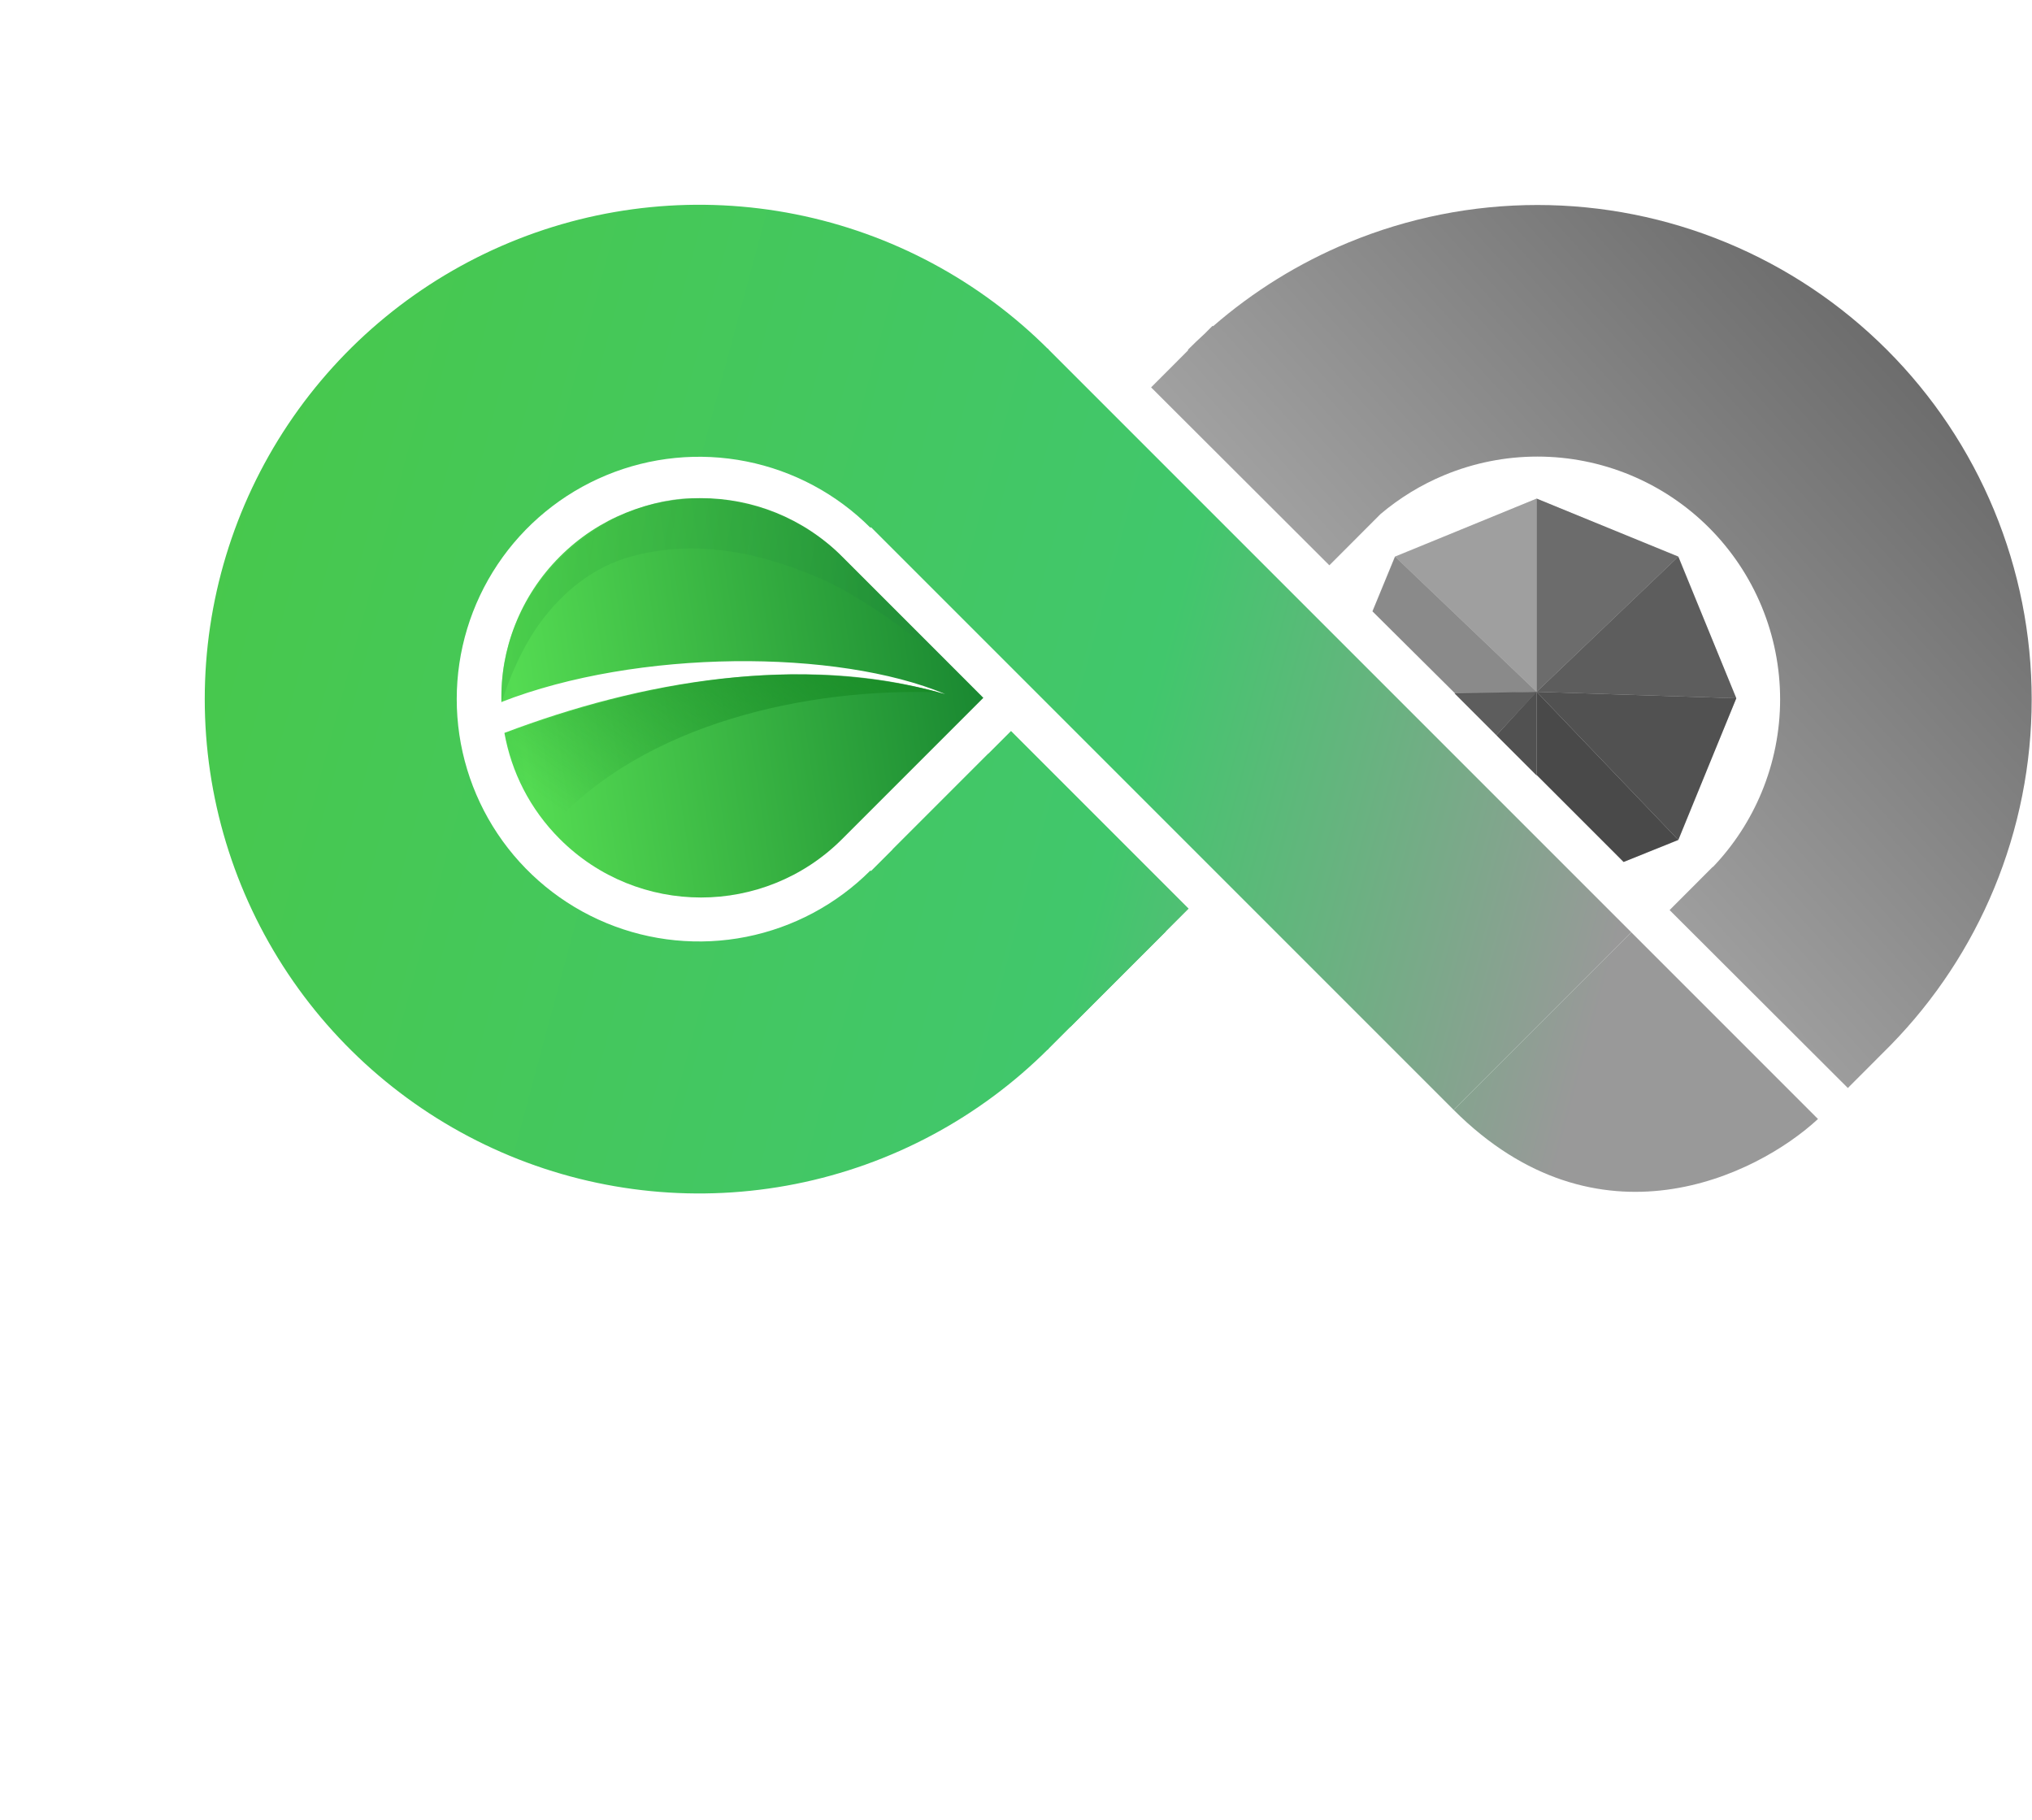
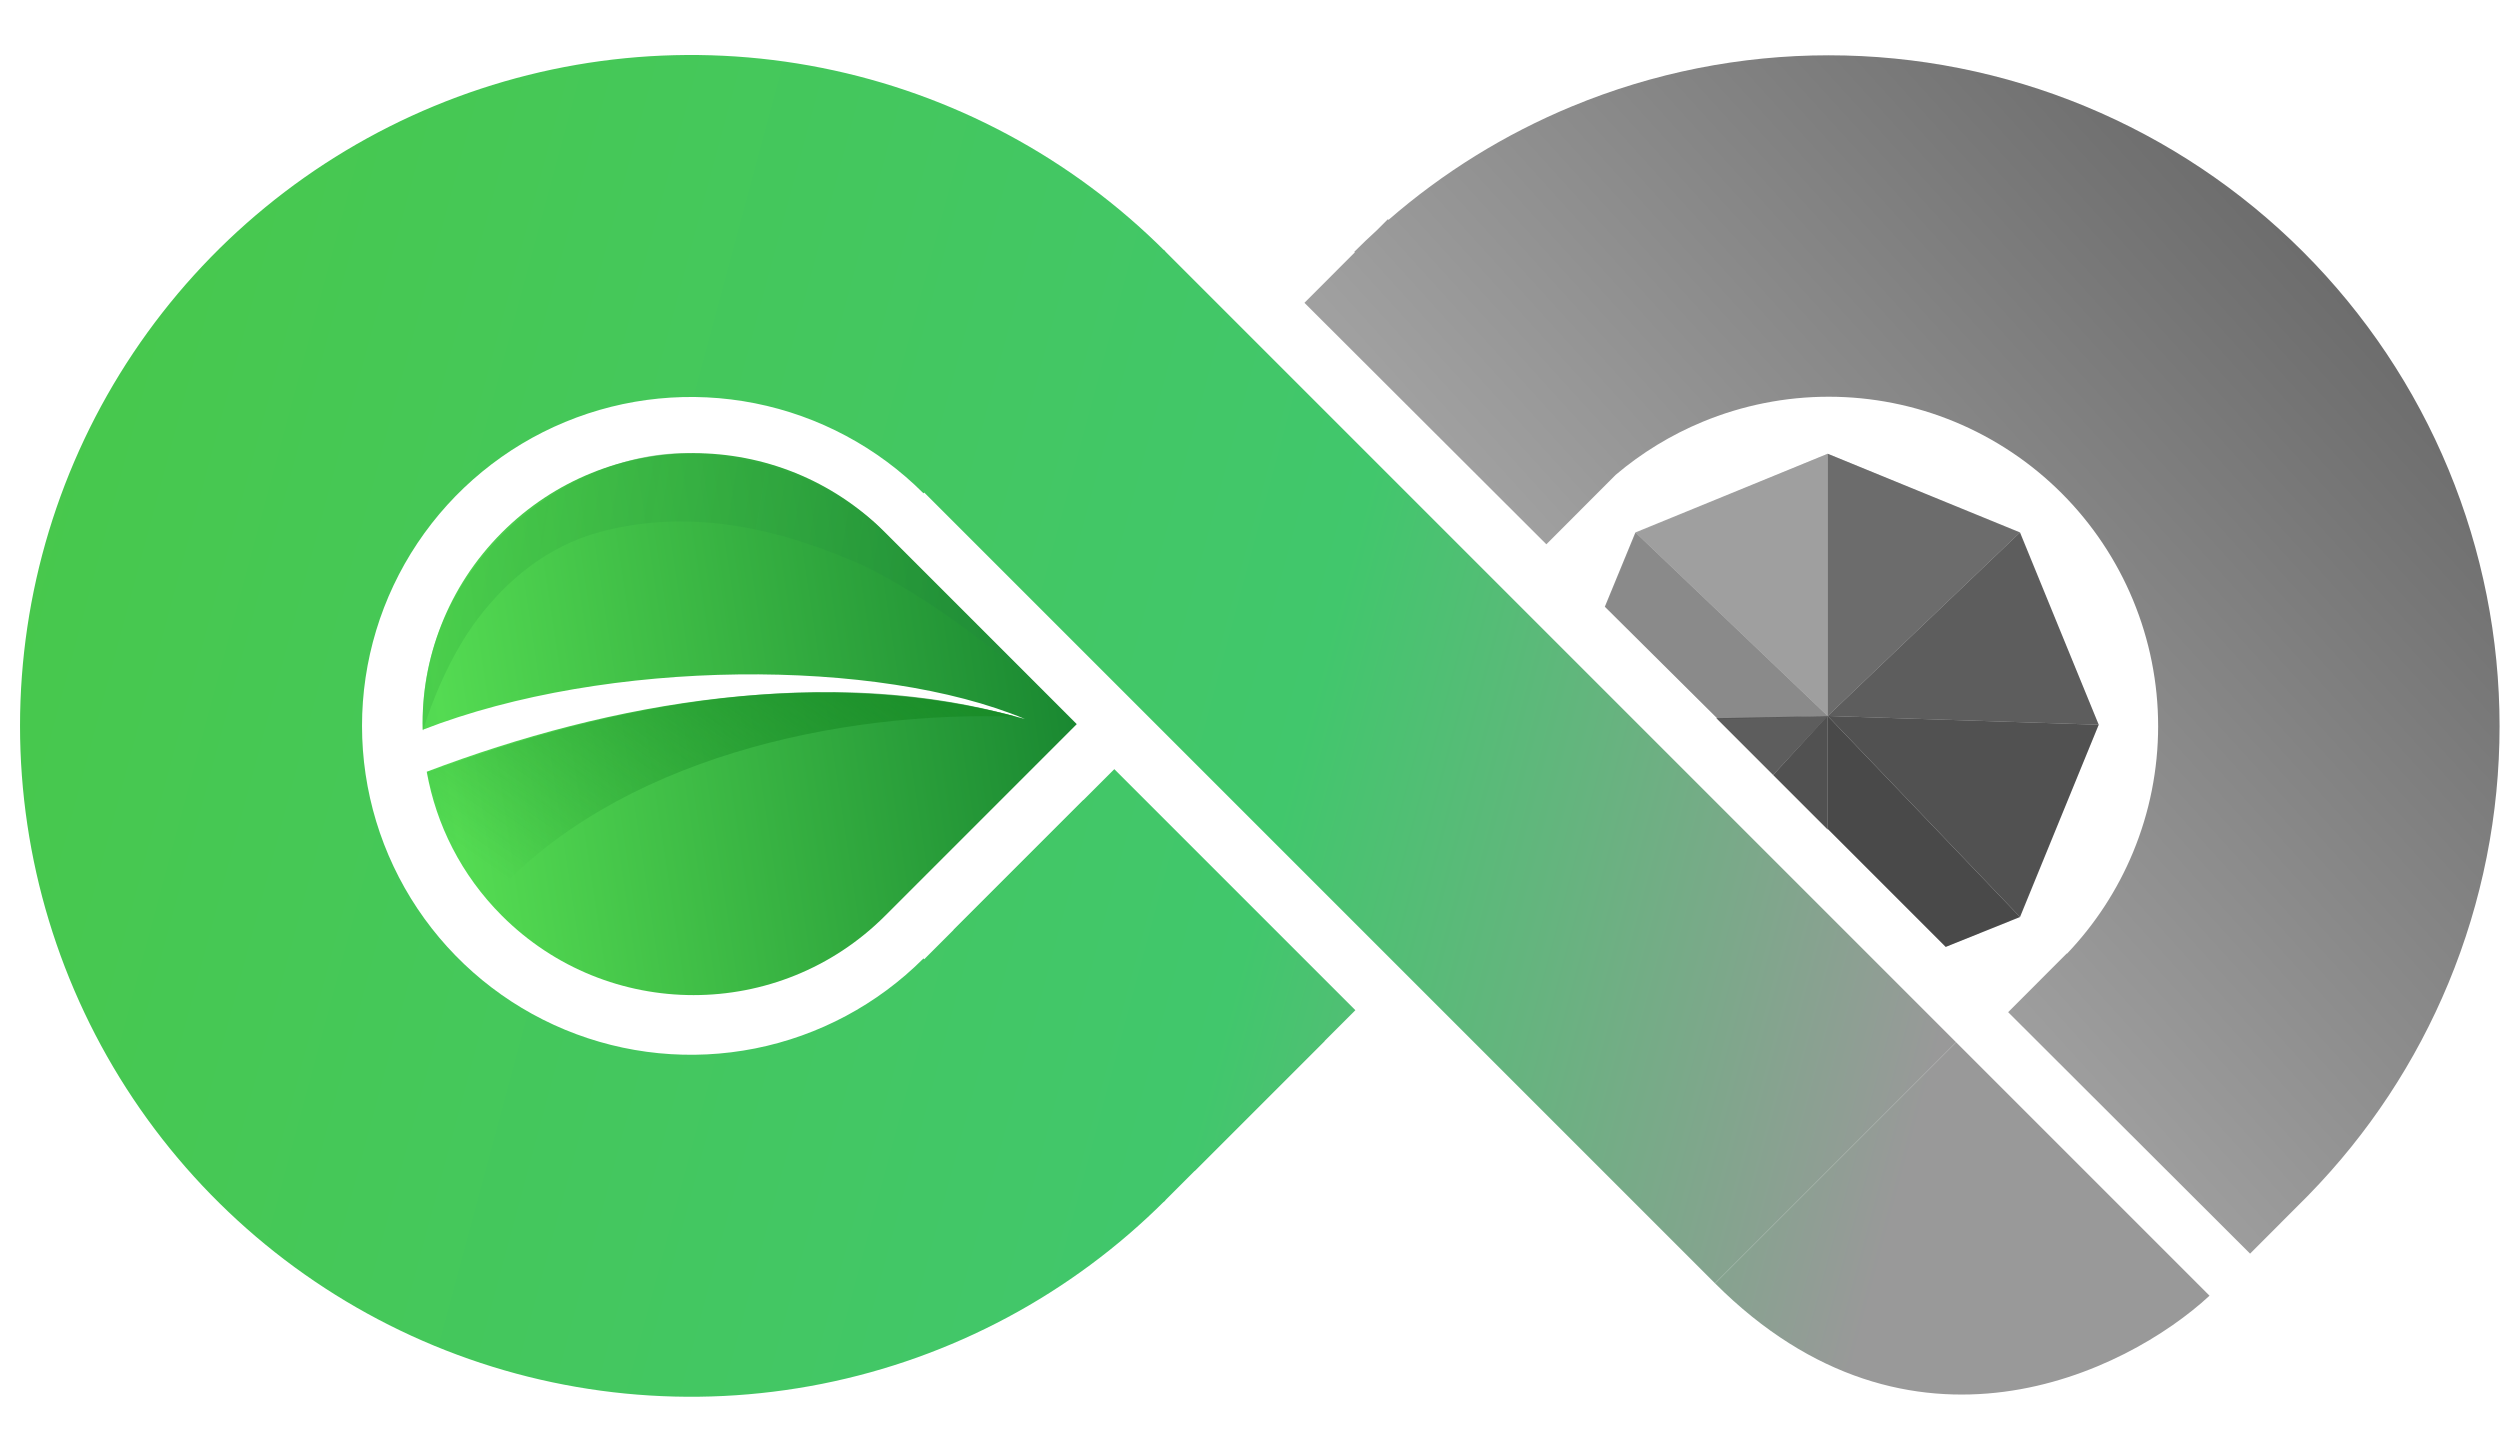
- <svg xmlns="http://www.w3.org/2000/svg" width="631" height="565" viewBox="0 0 631 565" fill="none">
-   <path d="M325.623 325.623C304.155 347.09 276.804 361.71 247.028 367.632C217.252 373.555 186.388 370.515 158.34 358.897C130.291 347.279 106.318 327.605 89.451 302.362C72.585 277.119 63.582 247.441 63.582 217.082C63.582 186.722 72.585 157.045 89.451 131.802C106.318 106.559 130.292 86.884 158.34 75.266C186.388 63.648 217.252 60.608 247.028 66.531C276.804 72.454 304.155 87.074 325.623 108.541L270.293 163.871C259.769 153.346 246.36 146.179 231.763 143.276C217.165 140.372 202.035 141.862 188.284 147.558C174.534 153.254 162.781 162.899 154.512 175.274C146.243 187.649 141.83 202.198 141.83 217.082C141.83 231.965 146.243 246.515 154.512 258.89C162.781 271.265 174.534 280.91 188.284 286.606C202.035 292.301 217.165 293.792 231.763 290.888C246.36 287.984 259.769 280.817 270.293 270.293L325.623 325.623Z" fill="url(#paint0_linear_349_101)" />
-   <path d="M270.115 163.342L451.402 344.629L506.557 289.475L325.269 108.187L270.115 163.342Z" fill="url(#paint1_linear_349_101)" />
-   <path d="M451.402 344.629L506.557 289.475L564.539 347.458C545.447 365.135 496.091 389.318 451.402 344.629Z" fill="url(#paint2_linear_349_101)" />
-   <path d="M325.269 325.976L362.039 289.207L306.884 234.052L270.115 270.822L325.269 325.976Z" fill="url(#paint3_linear_349_101)" />
-   <path d="M332.34 318.905L369.11 282.136L313.956 226.981L277.186 263.751L332.34 318.905Z" fill="url(#paint4_linear_349_101)" />
-   <path fill-rule="evenodd" clip-rule="evenodd" d="M586.799 324.83C586.515 325.118 586.23 325.406 585.943 325.693L585.94 325.69L573.817 337.836L518.464 282.587L531.87 269.156L531.921 269.207C538.349 262.475 543.478 254.607 547.044 245.998C550.832 236.853 552.782 227.051 552.782 217.152C552.782 207.253 550.832 197.451 547.044 188.305C543.256 179.16 537.703 170.85 530.704 163.85C523.704 156.85 515.394 151.298 506.249 147.51C497.103 143.722 487.301 141.772 477.402 141.772C467.503 141.772 457.701 143.722 448.556 147.51C441.33 150.503 434.626 154.597 428.678 159.636L412.809 175.535L357.456 120.285L368.985 108.735L368.861 108.611C370.559 106.913 372.294 105.258 374.065 103.645L376.549 101.156L376.697 101.304C389.175 90.457 403.342 81.681 418.66 75.336C437.284 67.622 457.244 63.652 477.402 63.652C497.56 63.652 517.521 67.622 536.144 75.336C554.768 83.05 571.689 94.357 585.943 108.611C600.197 122.865 611.504 139.786 619.218 158.41C626.932 177.033 630.902 196.994 630.902 217.152C630.902 237.31 626.932 257.27 619.218 275.894C611.735 293.958 600.872 310.421 587.219 324.402L587.222 324.406L586.799 324.83Z" fill="url(#paint5_linear_349_101)" />
-   <path fill-rule="evenodd" clip-rule="evenodd" d="M504.277 267.595L521.022 260.659L539.182 216.818L521.022 172.977L477.182 154.818L433.341 172.977L426.338 189.885L504.277 267.595Z" fill="#D9D9D9" />
-   <path opacity="0.9" d="M477.182 214.818L433.182 172.818L477.182 154.818V214.818Z" fill="#999999" />
-   <path opacity="0.9" d="M477.182 214.818L521.182 172.818L477.182 154.818V214.818Z" fill="#606060" />
-   <path opacity="0.9" d="M477.182 214.818L539.182 216.818L521.182 172.818L477.182 214.818Z" fill="#505050" />
-   <path opacity="0.9" fill-rule="evenodd" clip-rule="evenodd" d="M477.182 214.818L433.182 172.818L426.182 189.818L452.182 215.625L477.182 214.818Z" fill="#828282" />
-   <path opacity="0.9" fill-rule="evenodd" clip-rule="evenodd" d="M477.182 214.818L521.181 260.818L504.173 267.658L477.182 240.659L477.182 214.818Z" fill="#3A3A3A" />
-   <path opacity="0.9" d="M477.182 214.704L464.681 228.318L477.182 240.818L477.182 214.704Z" fill="#434343" />
-   <path opacity="0.9" d="M477.182 214.818L521.182 260.818L539.182 216.818L477.182 214.818Z" fill="#434343" />
-   <path opacity="0.9" d="M477.182 214.818L464.682 228.318L451.682 215.318L477.182 214.818Z" fill="#505050" />
-   <path fill-rule="evenodd" clip-rule="evenodd" d="M173.841 260.522C164.515 251.196 158.781 239.638 156.639 227.568C199 211.5 248 202.819 293.5 215.5C260 201.5 198 201.5 155.695 217.98C155.355 201.683 161.404 185.277 173.841 172.84C198.053 148.628 237.309 148.628 261.522 172.84L305.362 216.681L261.522 260.522C237.309 284.734 198.053 284.734 173.841 260.522Z" fill="url(#paint6_linear_349_101)" />
-   <path d="M291.5 215C236 199.5 178.204 219.913 156.6 227.779C162.1 247.391 166.6 252.391 171.1 256.891C199.77 224.357 251.5 213.5 291.5 215Z" fill="url(#paint7_linear_349_101)" />
-   <path d="M196.279 172.71C221.479 165.91 244.5 175.333 254.5 179.5C261.5 182.416 282.779 194.21 304.779 216.21L261.278 172.71C255.945 166.877 240.081 155.51 217.281 154.71C188.781 153.71 154.281 180.71 155.778 218.21C157.613 211.873 162.017 200.895 168.278 192.614C174.844 183.93 184.04 176.013 196.279 172.71Z" fill="url(#paint8_linear_349_101)" />
+ <svg xmlns="http://www.w3.org/2000/svg" width="572" height="329" viewBox="0 0 572 329" fill="none">
+   <path d="M266.623 274.623C245.155 296.09 217.804 310.71 188.028 316.632C158.252 322.555 127.388 319.515 99.34 307.897C71.291 296.279 47.318 276.605 30.451 251.362C13.585 226.119 4.582 196.441 4.582 166.082C4.582 135.722 13.585 106.045 30.451 80.802C47.318 55.559 71.291 35.884 99.34 24.266C127.388 12.648 158.252 9.608 188.028 15.531C217.804 21.454 245.155 36.074 266.623 57.541L211.293 112.871C200.769 102.346 187.36 95.179 172.763 92.276C158.165 89.372 143.035 90.862 129.284 96.558C115.534 102.254 103.781 111.899 95.512 124.274C87.243 136.649 82.83 151.198 82.83 166.082C82.83 180.965 87.243 195.515 95.512 207.89C103.781 220.265 115.534 229.91 129.284 235.606C143.035 241.301 158.165 242.792 172.763 239.888C187.36 236.984 200.769 229.817 211.293 219.293L266.623 274.623Z" fill="url(#paint0_linear_349_101)" />
+   <path d="M211.115 112.342L392.402 293.629L447.557 238.475L266.269 57.187L211.115 112.342Z" fill="url(#paint1_linear_349_101)" />
+   <path d="M392.402 293.629L447.557 238.475L505.539 296.458C486.447 314.135 437.091 338.318 392.402 293.629Z" fill="url(#paint2_linear_349_101)" />
+   <path d="M266.269 274.976L303.039 238.207L247.884 183.052L211.115 219.822L266.269 274.976Z" fill="url(#paint3_linear_349_101)" />
+   <path d="M273.34 267.905L310.11 231.136L254.956 175.981L218.186 212.751L273.34 267.905Z" fill="url(#paint4_linear_349_101)" />
+   <path fill-rule="evenodd" clip-rule="evenodd" d="M527.799 273.83C527.515 274.118 527.23 274.406 526.943 274.693L526.94 274.69L514.817 286.836L459.464 231.587L472.87 218.156L472.921 218.207C479.349 211.475 484.478 203.607 488.044 194.998C491.832 185.853 493.782 176.051 493.782 166.152C493.782 156.253 491.832 146.451 488.044 137.305C484.256 128.16 478.703 119.85 471.704 112.85C464.704 105.85 456.394 100.298 447.249 96.51C438.103 92.722 428.301 90.772 418.402 90.772C408.503 90.772 398.701 92.722 389.556 96.51C382.33 99.503 375.626 103.597 369.678 108.636L353.809 124.535L298.456 69.285L309.985 57.735L309.861 57.611C311.559 55.913 313.294 54.258 315.065 52.645L317.549 50.156L317.697 50.304C330.175 39.457 344.342 30.681 359.66 24.336C378.284 16.622 398.244 12.652 418.402 12.652C438.56 12.652 458.521 16.622 477.144 24.336C495.768 32.05 512.689 43.357 526.943 57.611C541.197 71.865 552.504 88.786 560.218 107.41C567.932 126.033 571.902 145.994 571.902 166.152C571.902 186.31 567.932 206.27 560.218 224.894C552.735 242.958 541.872 259.421 528.219 273.402L528.222 273.406L527.799 273.83Z" fill="url(#paint5_linear_349_101)" />
+   <path fill-rule="evenodd" clip-rule="evenodd" d="M445.277 216.595L462.022 209.659L480.182 165.818L462.022 121.977L418.182 103.818L374.341 121.977L367.338 138.885L445.277 216.595Z" fill="#D9D9D9" />
+   <path opacity="0.9" d="M418.182 163.818L374.182 121.818L418.182 103.818V163.818Z" fill="#999999" />
+   <path opacity="0.9" d="M418.182 163.818L462.182 121.818L418.182 103.818V163.818Z" fill="#606060" />
+   <path opacity="0.9" d="M418.182 163.818L480.182 165.818L462.182 121.818L418.182 163.818Z" fill="#505050" />
+   <path opacity="0.9" fill-rule="evenodd" clip-rule="evenodd" d="M418.182 163.818L374.182 121.818L367.182 138.818L393.182 164.625L418.182 163.818Z" fill="#828282" />
+   <path opacity="0.9" fill-rule="evenodd" clip-rule="evenodd" d="M418.182 163.818L462.181 209.818L445.173 216.658L418.182 189.659L418.182 163.818Z" fill="#3A3A3A" />
+   <path opacity="0.9" d="M418.182 163.704L405.681 177.318L418.182 189.818L418.182 163.704Z" fill="#434343" />
+   <path opacity="0.9" d="M418.182 163.818L462.182 209.818L480.182 165.818L418.182 163.818Z" fill="#434343" />
+   <path opacity="0.9" d="M418.182 163.818L405.682 177.318L392.682 164.318L418.182 163.818Z" fill="#505050" />
+   <path fill-rule="evenodd" clip-rule="evenodd" d="M114.841 209.522C105.515 200.196 99.781 188.638 97.639 176.568C140 160.5 189 151.819 234.5 164.5C201 150.5 139 150.5 96.695 166.98C96.355 150.683 102.404 134.277 114.841 121.84C139.053 97.628 178.309 97.628 202.522 121.84L246.362 165.681L202.522 209.522C178.309 233.734 139.053 233.734 114.841 209.522Z" fill="url(#paint6_linear_349_101)" />
+   <path d="M232.5 164C177 148.5 119.204 168.913 97.6 176.779C103.1 196.391 107.6 201.391 112.1 205.891C140.77 173.357 192.5 162.5 232.5 164Z" fill="url(#paint7_linear_349_101)" />
+   <path d="M137.279 121.71C162.479 114.91 185.5 124.333 195.5 128.5C202.5 131.416 223.779 143.21 245.779 165.21L202.278 121.71C196.945 115.877 181.081 104.51 158.281 103.71C129.781 102.71 95.281 129.71 96.778 167.21C98.613 160.873 103.017 149.895 109.278 141.614C115.844 132.93 125.04 125.013 137.279 121.71Z" fill="url(#paint8_linear_349_101)" />
  <defs>
-     <linearGradient id="paint0_linear_349_101" x1="51.265" y1="165.109" x2="503.814" y2="286.732" gradientUnits="userSpaceOnUse">
+     <linearGradient id="paint0_linear_349_101" x1="-7.735" y1="114.109" x2="444.814" y2="235.732" gradientUnits="userSpaceOnUse">
      <stop stop-color="#48C84B" />
      <stop offset="0.66" stop-color="#41C76C" />
      <stop offset="1" stop-color="#999999" />
    </linearGradient>
-     <linearGradient id="paint1_linear_349_101" x1="51.265" y1="165.109" x2="503.814" y2="286.732" gradientUnits="userSpaceOnUse">
+     <linearGradient id="paint1_linear_349_101" x1="-7.735" y1="114.109" x2="444.814" y2="235.732" gradientUnits="userSpaceOnUse">
      <stop stop-color="#48C84B" />
      <stop offset="0.66" stop-color="#41C76C" />
      <stop offset="1" stop-color="#999999" />
    </linearGradient>
-     <linearGradient id="paint2_linear_349_101" x1="51.265" y1="165.109" x2="503.814" y2="286.732" gradientUnits="userSpaceOnUse">
+     <linearGradient id="paint2_linear_349_101" x1="-7.735" y1="114.109" x2="444.814" y2="235.732" gradientUnits="userSpaceOnUse">
      <stop stop-color="#48C84B" />
      <stop offset="0.66" stop-color="#41C76C" />
      <stop offset="1" stop-color="#999999" />
    </linearGradient>
-     <linearGradient id="paint3_linear_349_101" x1="51.265" y1="165.109" x2="503.814" y2="286.732" gradientUnits="userSpaceOnUse">
+     <linearGradient id="paint3_linear_349_101" x1="-7.735" y1="114.109" x2="444.814" y2="235.732" gradientUnits="userSpaceOnUse">
      <stop stop-color="#48C84B" />
      <stop offset="0.66" stop-color="#41C76C" />
      <stop offset="1" stop-color="#999999" />
    </linearGradient>
-     <linearGradient id="paint4_linear_349_101" x1="51.265" y1="165.109" x2="503.814" y2="286.732" gradientUnits="userSpaceOnUse">
+     <linearGradient id="paint4_linear_349_101" x1="-7.735" y1="114.109" x2="444.814" y2="235.732" gradientUnits="userSpaceOnUse">
      <stop stop-color="#48C84B" />
      <stop offset="0.66" stop-color="#41C76C" />
      <stop offset="1" stop-color="#999999" />
    </linearGradient>
-     <linearGradient id="paint5_linear_349_101" x1="589.681" y1="107.818" x2="393.181" y2="286.319" gradientUnits="userSpaceOnUse">
+     <linearGradient id="paint5_linear_349_101" x1="530.681" y1="56.818" x2="334.181" y2="235.319" gradientUnits="userSpaceOnUse">
      <stop stop-color="#6C6C6C" />
      <stop offset="0.669" stop-color="#A0A0A0" />
    </linearGradient>
-     <linearGradient id="paint6_linear_349_101" x1="352.781" y1="205.211" x2="85.281" y2="245.711" gradientUnits="userSpaceOnUse">
+     <linearGradient id="paint6_linear_349_101" x1="293.781" y1="154.211" x2="26.281" y2="194.711" gradientUnits="userSpaceOnUse">
      <stop stop-color="#066C26" />
      <stop offset="0.71" stop-color="#54DB52" />
      <stop offset="1" stop-color="#23B652" />
    </linearGradient>
-     <linearGradient id="paint7_linear_349_101" x1="270.975" y1="192.636" x2="211.522" y2="277.914" gradientUnits="userSpaceOnUse">
+     <linearGradient id="paint7_linear_349_101" x1="211.975" y1="141.636" x2="152.522" y2="226.914" gradientUnits="userSpaceOnUse">
      <stop stop-color="#178A24" stop-opacity="0.82" />
      <stop offset="1" stop-color="#178A24" stop-opacity="0" />
    </linearGradient>
-     <linearGradient id="paint8_linear_349_101" x1="277.781" y1="185.71" x2="155.781" y2="165.21" gradientUnits="userSpaceOnUse">
+     <linearGradient id="paint8_linear_349_101" x1="218.781" y1="134.71" x2="96.781" y2="114.21" gradientUnits="userSpaceOnUse">
      <stop stop-color="#218D39" stop-opacity="0.5" />
      <stop offset="0.98" stop-color="#43C547" stop-opacity="0.52" />
      <stop offset="1" stop-color="#D9D9D9" stop-opacity="0" />
    </linearGradient>
  </defs>
</svg>
